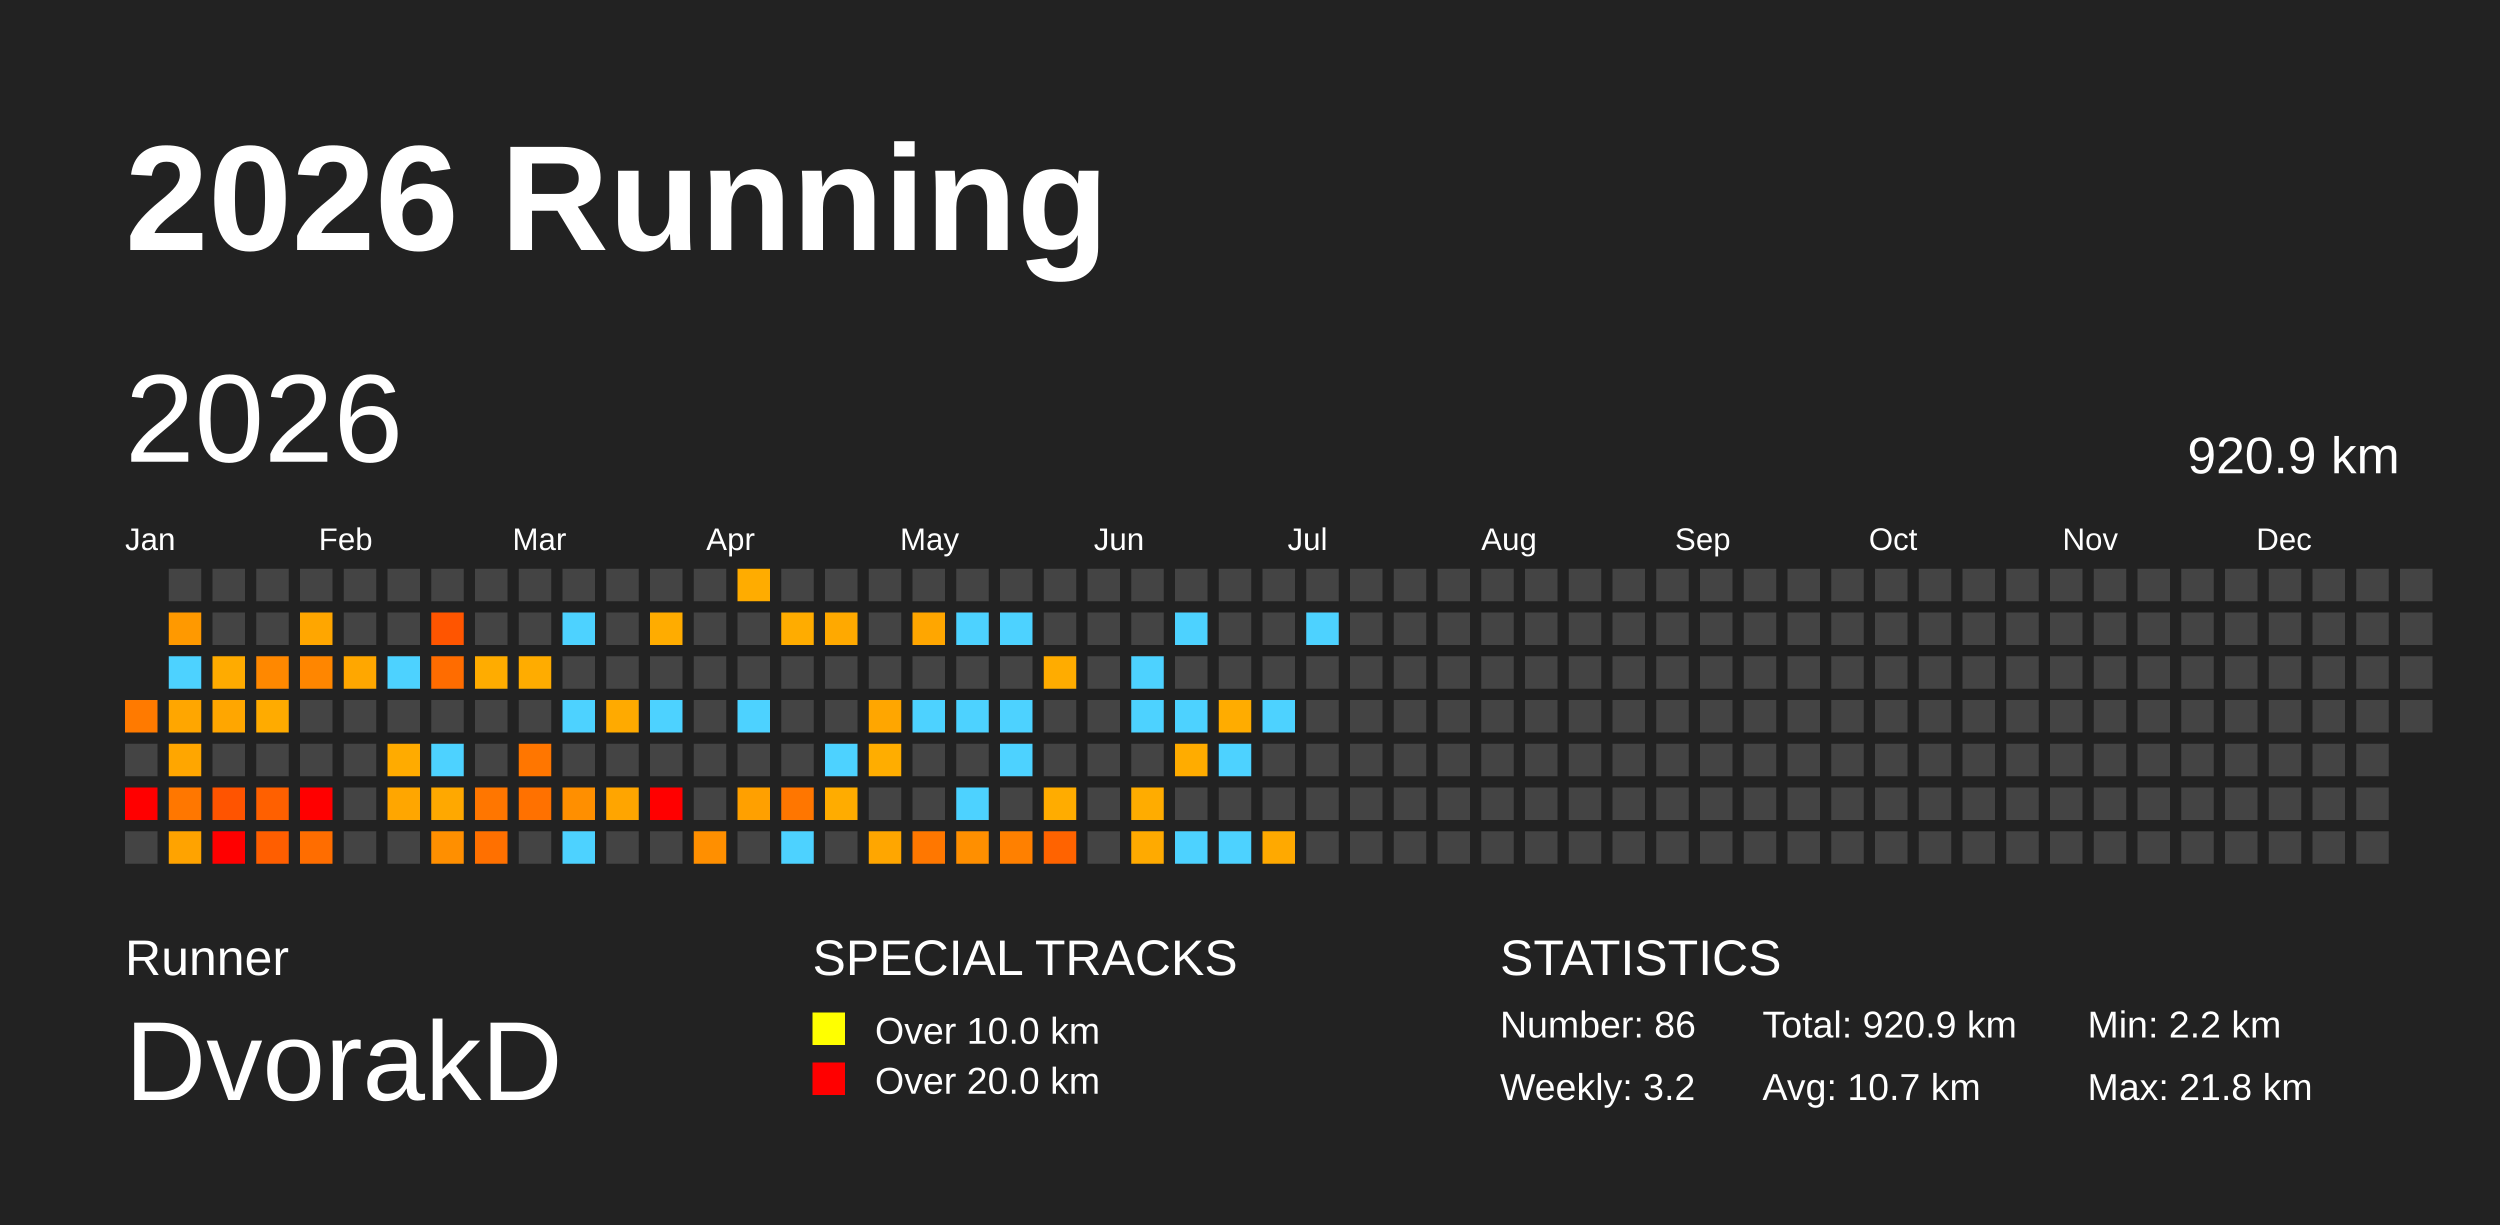
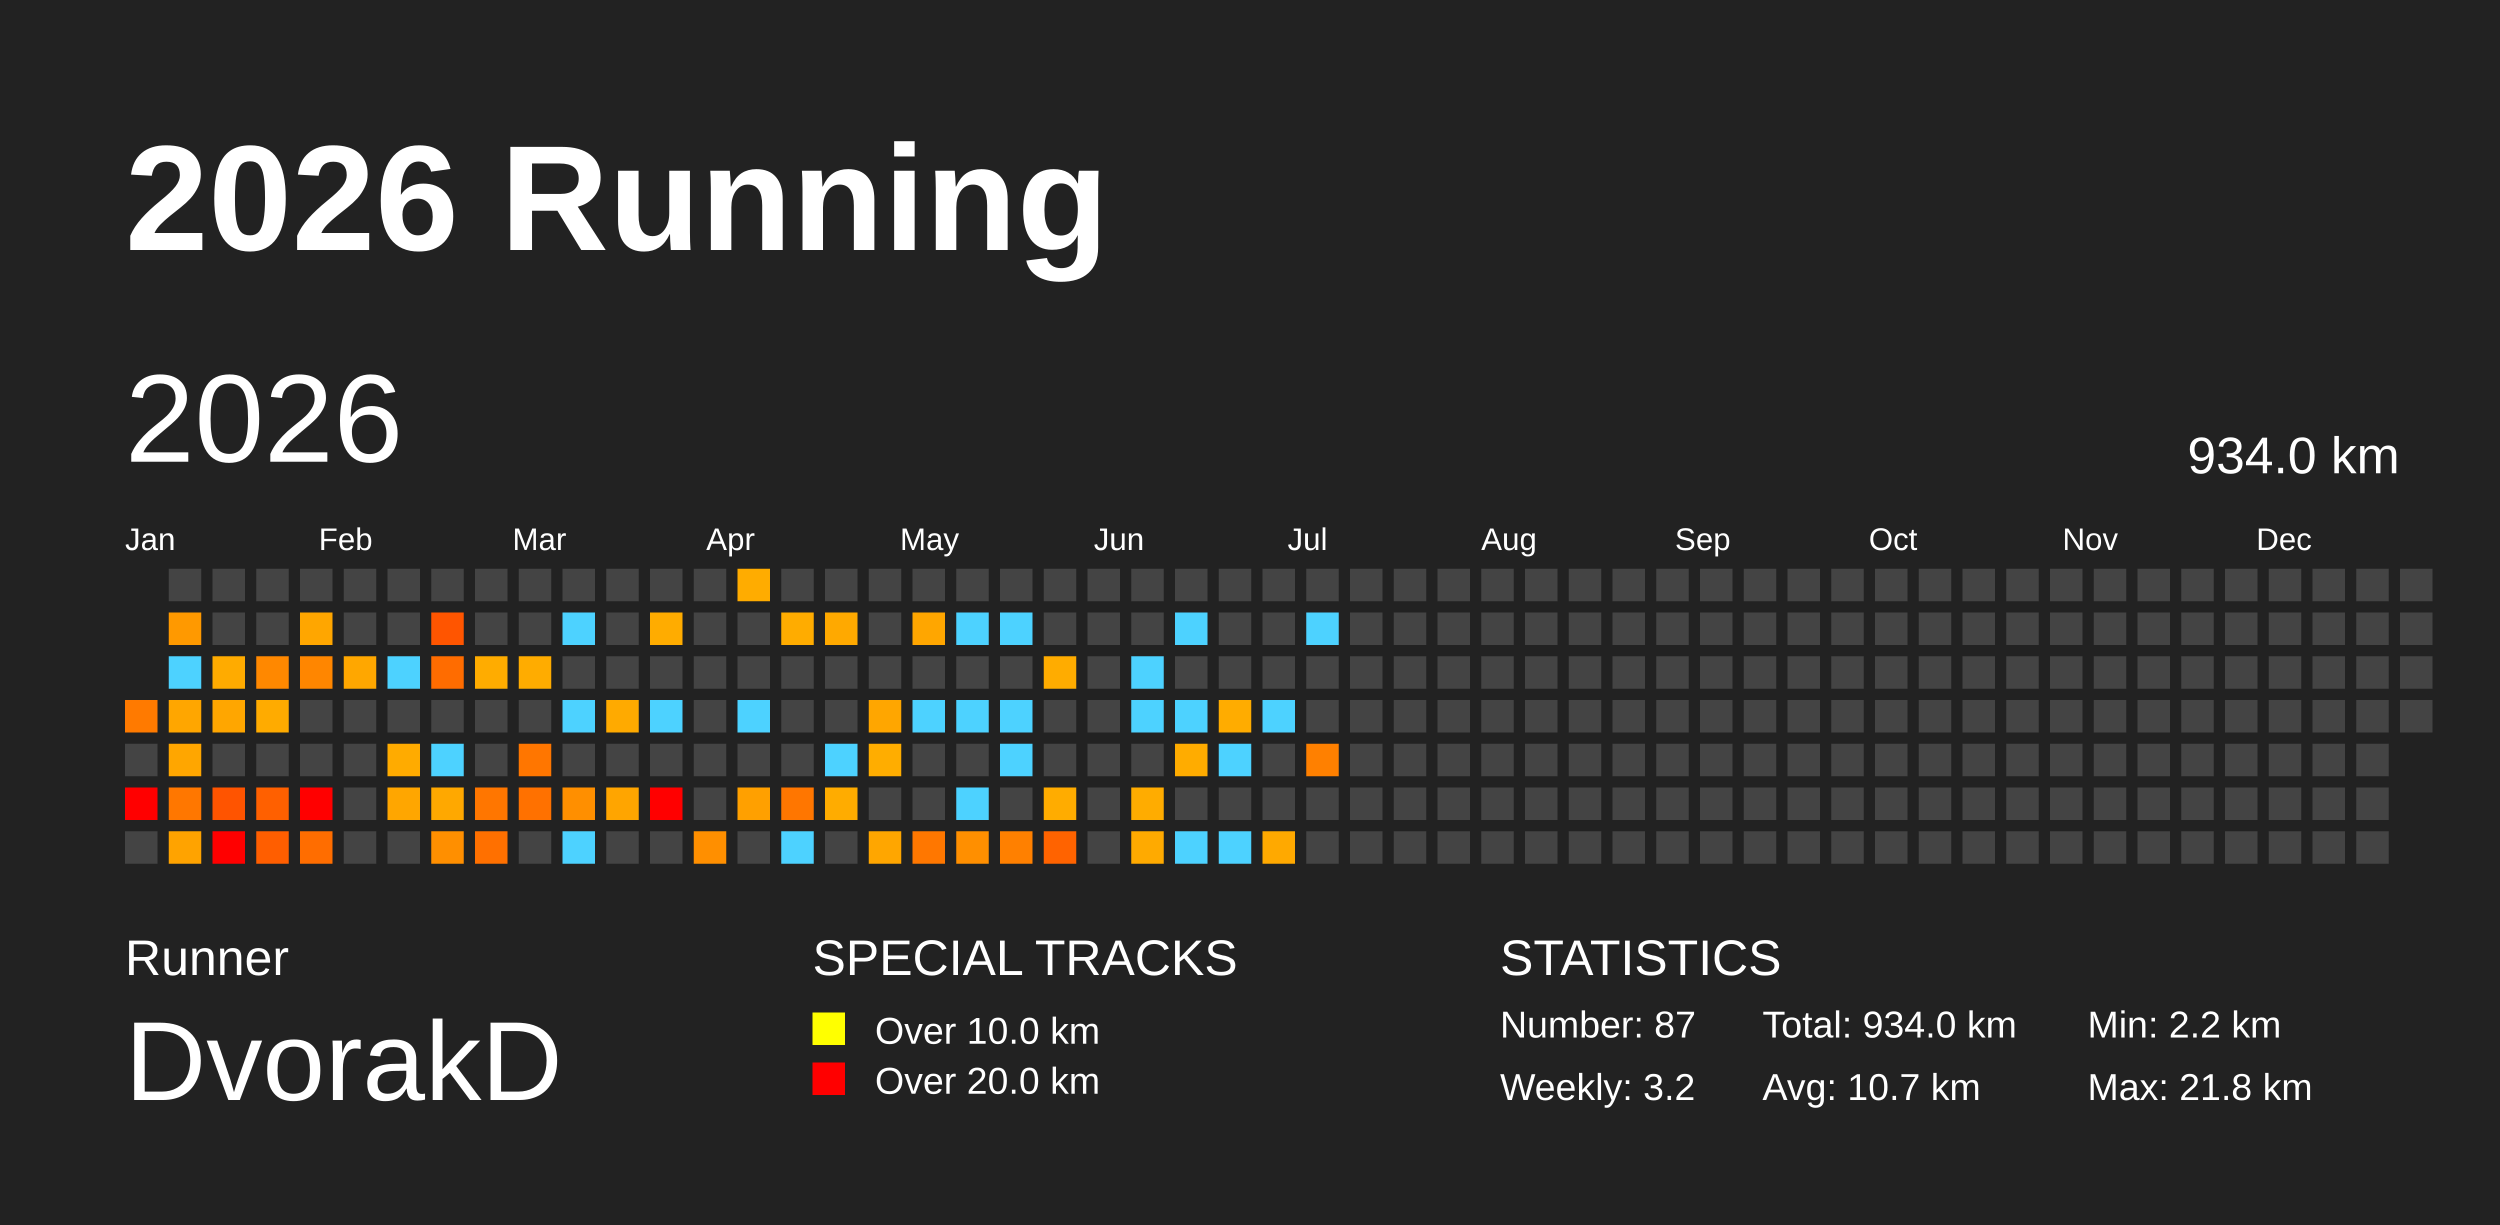
<svg xmlns="http://www.w3.org/2000/svg" baseProfile="full" height="98mm" version="1.1" viewBox="0,0,200,98" width="200mm">
  <defs />
  <rect fill="#222222" height="98" width="200" x="0" y="0" />
  <text fill="#FFFFFF" style="font-size:12px; font-family:Arial; font-weight:bold;" x="10" y="20">2026 Running</text>
  <text fill="#FFFFFF" style="font-size:4px; font-family:Arial" x="10" y="78">Runner</text>
  <text fill="#FFFFFF" style="font-size:9px; font-family:Arial" x="10" y="88">DvorakD</text>
  <text fill="#FFFFFF" style="font-size:4px; font-family:Arial" x="65" y="78">SPECIAL TRACKS</text>
  <rect fill="yellow" height="2.6" width="2.6" x="65" y="81" />
  <text fill="#FFFFFF" style="font-size:3px; font-family:Arial" x="70" y="83.5">Over 10.0 km</text>
  <rect fill="red" height="2.6" width="2.6" x="65" y="85" />
  <text fill="#FFFFFF" style="font-size:3px; font-family:Arial" x="70" y="87.5">Over 20.0 km</text>
  <text fill="#FFFFFF" style="font-size:4px; font-family:Arial" x="120" y="78">STATISTICS</text>
-   <text fill="#FFFFFF" style="font-size:3px; font-family:Arial" x="120" y="83">Number: 86</text>
+   <text fill="#FFFFFF" style="font-size:3px; font-family:Arial" x="120" y="83">Number: 87</text>
  <text fill="#FFFFFF" style="font-size:3px; font-family:Arial" x="120" y="88">Weekly: 3.2</text>
-   <text fill="#FFFFFF" style="font-size:3px; font-family:Arial" x="141" y="83">Total: 920.9 km</text>
+   <text fill="#FFFFFF" style="font-size:3px; font-family:Arial" x="141" y="83">Total: 934.0 km</text>
  <text fill="#FFFFFF" style="font-size:3px; font-family:Arial" x="141" y="88">Avg: 10.7 km</text>
  <text fill="#FFFFFF" style="font-size:3px; font-family:Arial" x="167" y="83">Min: 2.2 km</text>
  <text fill="#FFFFFF" style="font-size:3px; font-family:Arial" x="167" y="88">Max: 21.8 km</text>
  <text dominant-baseline="hanging" fill="#FFFFFF" style="font-size:10.0px; font-family:Arial;" x="10" y="30">2026</text>
-   <text dominant-baseline="hanging" fill="#FFFFFF" style="font-size:4.125px; font-family:Arial;" x="175" y="35">920.9 km</text>
+   <text dominant-baseline="hanging" fill="#FFFFFF" style="font-size:4.125px; font-family:Arial;" x="175" y="35">934.0 km</text>
  <text fill="#FFFFFF" style="font-size:2.5px; font-family:Arial" x="10.0" y="44">Jan</text>
  <text fill="#FFFFFF" style="font-size:2.5px; font-family:Arial" x="25.5" y="44">Feb</text>
  <text fill="#FFFFFF" style="font-size:2.5px; font-family:Arial" x="41.0" y="44">Mar</text>
  <text fill="#FFFFFF" style="font-size:2.5px; font-family:Arial" x="56.5" y="44">Apr</text>
  <text fill="#FFFFFF" style="font-size:2.5px; font-family:Arial" x="72.0" y="44">May</text>
  <text fill="#FFFFFF" style="font-size:2.5px; font-family:Arial" x="87.5" y="44">Jun</text>
  <text fill="#FFFFFF" style="font-size:2.5px; font-family:Arial" x="103.0" y="44">Jul</text>
  <text fill="#FFFFFF" style="font-size:2.5px; font-family:Arial" x="118.5" y="44">Aug</text>
  <text fill="#FFFFFF" style="font-size:2.5px; font-family:Arial" x="134.0" y="44">Sep</text>
  <text fill="#FFFFFF" style="font-size:2.5px; font-family:Arial" x="149.5" y="44">Oct</text>
  <text fill="#FFFFFF" style="font-size:2.5px; font-family:Arial" x="165.0" y="44">Nov</text>
  <text fill="#FFFFFF" style="font-size:2.5px; font-family:Arial" x="180.5" y="44">Dec</text>
  <rect fill="#ff7a00" height="2.6" width="2.6" x="10.0" y="56.0" />
  <rect fill="#444444" height="2.6" width="2.6" x="10.0" y="59.5" />
  <rect fill="red" height="2.6" width="2.6" x="10.0" y="63.0" />
  <rect fill="#444444" height="2.6" width="2.6" x="10.0" y="66.5" />
  <rect fill="#444444" height="2.6" width="2.6" x="13.5" y="45.5" />
  <rect fill="#ff9900" height="2.6" width="2.6" x="13.5" y="49.0" />
  <rect fill="#4dd2ff" height="2.6" width="2.6" x="13.5" y="52.5" />
  <rect fill="#ffa600" height="2.6" width="2.6" x="13.5" y="56.0" />
  <rect fill="#ffa600" height="2.6" width="2.6" x="13.5" y="59.5" />
  <rect fill="#ff7700" height="2.6" width="2.6" x="13.5" y="63.0" />
  <rect fill="#ffa300" height="2.6" width="2.6" x="13.5" y="66.5" />
  <rect fill="#444444" height="2.6" width="2.6" x="17.0" y="45.5" />
  <rect fill="#444444" height="2.6" width="2.6" x="17.0" y="49.0" />
  <rect fill="#ffab00" height="2.6" width="2.6" x="17.0" y="52.5" />
  <rect fill="#ffa600" height="2.6" width="2.6" x="17.0" y="56.0" />
  <rect fill="#444444" height="2.6" width="2.6" x="17.0" y="59.5" />
  <rect fill="#ff5400" height="2.6" width="2.6" x="17.0" y="63.0" />
  <rect fill="red" height="2.6" width="2.6" x="17.0" y="66.5" />
  <rect fill="#444444" height="2.6" width="2.6" x="20.5" y="45.5" />
  <rect fill="#444444" height="2.6" width="2.6" x="20.5" y="49.0" />
  <rect fill="#ff8800" height="2.6" width="2.6" x="20.5" y="52.5" />
  <rect fill="#ffab00" height="2.6" width="2.6" x="20.5" y="56.0" />
  <rect fill="#444444" height="2.6" width="2.6" x="20.5" y="59.5" />
  <rect fill="#ff6000" height="2.6" width="2.6" x="20.5" y="63.0" />
  <rect fill="#ff5e00" height="2.6" width="2.6" x="20.5" y="66.5" />
  <rect fill="#444444" height="2.6" width="2.6" x="24.0" y="45.5" />
  <rect fill="#ffa600" height="2.6" width="2.6" x="24.0" y="49.0" />
  <rect fill="#ff8600" height="2.6" width="2.6" x="24.0" y="52.5" />
  <rect fill="#444444" height="2.6" width="2.6" x="24.0" y="56.0" />
  <rect fill="#444444" height="2.6" width="2.6" x="24.0" y="59.5" />
  <rect fill="red" height="2.6" width="2.6" x="24.0" y="63.0" />
  <rect fill="#ff6d00" height="2.6" width="2.6" x="24.0" y="66.5" />
  <rect fill="#444444" height="2.6" width="2.6" x="27.5" y="45.5" />
  <rect fill="#444444" height="2.6" width="2.6" x="27.5" y="49.0" />
  <rect fill="#ffa700" height="2.6" width="2.6" x="27.5" y="52.5" />
  <rect fill="#444444" height="2.6" width="2.6" x="27.5" y="56.0" />
  <rect fill="#444444" height="2.6" width="2.6" x="27.5" y="59.5" />
  <rect fill="#444444" height="2.6" width="2.6" x="27.5" y="63.0" />
  <rect fill="#444444" height="2.6" width="2.6" x="27.5" y="66.5" />
  <rect fill="#444444" height="2.6" width="2.6" x="31.0" y="45.5" />
  <rect fill="#444444" height="2.6" width="2.6" x="31.0" y="49.0" />
  <rect fill="#4dd2ff" height="2.6" width="2.6" x="31.0" y="52.5" />
  <rect fill="#444444" height="2.6" width="2.6" x="31.0" y="56.0" />
  <rect fill="#ffab00" height="2.6" width="2.6" x="31.0" y="59.5" />
  <rect fill="#ffa600" height="2.6" width="2.6" x="31.0" y="63.0" />
  <rect fill="#444444" height="2.6" width="2.6" x="31.0" y="66.5" />
  <rect fill="#444444" height="2.6" width="2.6" x="34.5" y="45.5" />
  <rect fill="#ff5500" height="2.6" width="2.6" x="34.5" y="49.0" />
  <rect fill="#ff6c00" height="2.6" width="2.6" x="34.5" y="52.5" />
  <rect fill="#444444" height="2.6" width="2.6" x="34.5" y="56.0" />
  <rect fill="#4dd2ff" height="2.6" width="2.6" x="34.5" y="59.5" />
  <rect fill="#ffa800" height="2.6" width="2.6" x="34.5" y="63.0" />
  <rect fill="#ff8f00" height="2.6" width="2.6" x="34.5" y="66.5" />
  <rect fill="#444444" height="2.6" width="2.6" x="38.0" y="45.5" />
  <rect fill="#444444" height="2.6" width="2.6" x="38.0" y="49.0" />
  <rect fill="#ffac00" height="2.6" width="2.6" x="38.0" y="52.5" />
  <rect fill="#444444" height="2.6" width="2.6" x="38.0" y="56.0" />
  <rect fill="#444444" height="2.6" width="2.6" x="38.0" y="59.5" />
  <rect fill="#ff7600" height="2.6" width="2.6" x="38.0" y="63.0" />
  <rect fill="#ff7000" height="2.6" width="2.6" x="38.0" y="66.5" />
  <rect fill="#444444" height="2.6" width="2.6" x="41.5" y="45.5" />
  <rect fill="#444444" height="2.6" width="2.6" x="41.5" y="49.0" />
  <rect fill="#ffac00" height="2.6" width="2.6" x="41.5" y="52.5" />
  <rect fill="#444444" height="2.6" width="2.6" x="41.5" y="56.0" />
  <rect fill="#ff7600" height="2.6" width="2.6" x="41.5" y="59.5" />
  <rect fill="#ff7100" height="2.6" width="2.6" x="41.5" y="63.0" />
  <rect fill="#444444" height="2.6" width="2.6" x="41.5" y="66.5" />
  <rect fill="#444444" height="2.6" width="2.6" x="45.0" y="45.5" />
  <rect fill="#4dd2ff" height="2.6" width="2.6" x="45.0" y="49.0" />
  <rect fill="#444444" height="2.6" width="2.6" x="45.0" y="52.5" />
  <rect fill="#4dd2ff" height="2.6" width="2.6" x="45.0" y="56.0" />
  <rect fill="#444444" height="2.6" width="2.6" x="45.0" y="59.5" />
  <rect fill="#ff8f00" height="2.6" width="2.6" x="45.0" y="63.0" />
  <rect fill="#4dd2ff" height="2.6" width="2.6" x="45.0" y="66.5" />
  <rect fill="#444444" height="2.6" width="2.6" x="48.5" y="45.5" />
  <rect fill="#444444" height="2.6" width="2.6" x="48.5" y="49.0" />
  <rect fill="#444444" height="2.6" width="2.6" x="48.5" y="52.5" />
  <rect fill="#ffaa00" height="2.6" width="2.6" x="48.5" y="56.0" />
  <rect fill="#444444" height="2.6" width="2.6" x="48.5" y="59.5" />
  <rect fill="#ffa500" height="2.6" width="2.6" x="48.5" y="63.0" />
  <rect fill="#444444" height="2.6" width="2.6" x="48.5" y="66.5" />
  <rect fill="#444444" height="2.6" width="2.6" x="52.0" y="45.5" />
  <rect fill="#ffac00" height="2.6" width="2.6" x="52.0" y="49.0" />
  <rect fill="#444444" height="2.6" width="2.6" x="52.0" y="52.5" />
  <rect fill="#4dd2ff" height="2.6" width="2.6" x="52.0" y="56.0" />
  <rect fill="#444444" height="2.6" width="2.6" x="52.0" y="59.5" />
  <rect fill="red" height="2.6" width="2.6" x="52.0" y="63.0" />
  <rect fill="#444444" height="2.6" width="2.6" x="52.0" y="66.5" />
  <rect fill="#444444" height="2.6" width="2.6" x="55.5" y="45.5" />
  <rect fill="#444444" height="2.6" width="2.6" x="55.5" y="49.0" />
  <rect fill="#444444" height="2.6" width="2.6" x="55.5" y="52.5" />
  <rect fill="#444444" height="2.6" width="2.6" x="55.5" y="56.0" />
  <rect fill="#444444" height="2.6" width="2.6" x="55.5" y="59.5" />
  <rect fill="#444444" height="2.6" width="2.6" x="55.5" y="63.0" />
  <rect fill="#ff8f00" height="2.6" width="2.6" x="55.5" y="66.5" />
  <rect fill="#ffac00" height="2.6" width="2.6" x="59.0" y="45.5" />
  <rect fill="#444444" height="2.6" width="2.6" x="59.0" y="49.0" />
  <rect fill="#444444" height="2.6" width="2.6" x="59.0" y="52.5" />
  <rect fill="#4dd2ff" height="2.6" width="2.6" x="59.0" y="56.0" />
  <rect fill="#444444" height="2.6" width="2.6" x="59.0" y="59.5" />
  <rect fill="#ffa000" height="2.6" width="2.6" x="59.0" y="63.0" />
  <rect fill="#444444" height="2.6" width="2.6" x="59.0" y="66.5" />
  <rect fill="#444444" height="2.6" width="2.6" x="62.5" y="45.5" />
  <rect fill="#ffac00" height="2.6" width="2.6" x="62.5" y="49.0" />
  <rect fill="#444444" height="2.6" width="2.6" x="62.5" y="52.5" />
  <rect fill="#444444" height="2.6" width="2.6" x="62.5" y="56.0" />
  <rect fill="#444444" height="2.6" width="2.6" x="62.5" y="59.5" />
  <rect fill="#ff7600" height="2.6" width="2.6" x="62.5" y="63.0" />
  <rect fill="#4dd2ff" height="2.6" width="2.6" x="62.5" y="66.5" />
  <rect fill="#444444" height="2.6" width="2.6" x="66.0" y="45.5" />
  <rect fill="#ffa900" height="2.6" width="2.6" x="66.0" y="49.0" />
  <rect fill="#444444" height="2.6" width="2.6" x="66.0" y="52.5" />
  <rect fill="#444444" height="2.6" width="2.6" x="66.0" y="56.0" />
  <rect fill="#4dd2ff" height="2.6" width="2.6" x="66.0" y="59.5" />
  <rect fill="#ffac00" height="2.6" width="2.6" x="66.0" y="63.0" />
  <rect fill="#444444" height="2.6" width="2.6" x="66.0" y="66.5" />
  <rect fill="#444444" height="2.6" width="2.6" x="69.5" y="45.5" />
  <rect fill="#444444" height="2.6" width="2.6" x="69.5" y="49.0" />
  <rect fill="#444444" height="2.6" width="2.6" x="69.5" y="52.5" />
  <rect fill="#ffa600" height="2.6" width="2.6" x="69.5" y="56.0" />
  <rect fill="#ffad00" height="2.6" width="2.6" x="69.5" y="59.5" />
  <rect fill="#444444" height="2.6" width="2.6" x="69.5" y="63.0" />
  <rect fill="#ffa600" height="2.6" width="2.6" x="69.5" y="66.5" />
  <rect fill="#444444" height="2.6" width="2.6" x="73.0" y="45.5" />
  <rect fill="#ffa600" height="2.6" width="2.6" x="73.0" y="49.0" />
  <rect fill="#444444" height="2.6" width="2.6" x="73.0" y="52.5" />
  <rect fill="#4dd2ff" height="2.6" width="2.6" x="73.0" y="56.0" />
  <rect fill="#444444" height="2.6" width="2.6" x="73.0" y="59.5" />
  <rect fill="#444444" height="2.6" width="2.6" x="73.0" y="63.0" />
  <rect fill="#ff7700" height="2.6" width="2.6" x="73.0" y="66.5" />
  <rect fill="#444444" height="2.6" width="2.6" x="76.5" y="45.5" />
  <rect fill="#4dd2ff" height="2.6" width="2.6" x="76.5" y="49.0" />
  <rect fill="#444444" height="2.6" width="2.6" x="76.5" y="52.5" />
  <rect fill="#4dd2ff" height="2.6" width="2.6" x="76.5" y="56.0" />
  <rect fill="#444444" height="2.6" width="2.6" x="76.5" y="59.5" />
  <rect fill="#4dd2ff" height="2.6" width="2.6" x="76.5" y="63.0" />
  <rect fill="#ff8f00" height="2.6" width="2.6" x="76.5" y="66.5" />
  <rect fill="#444444" height="2.6" width="2.6" x="80.0" y="45.5" />
  <rect fill="#4dd2ff" height="2.6" width="2.6" x="80.0" y="49.0" />
  <rect fill="#444444" height="2.6" width="2.6" x="80.0" y="52.5" />
  <rect fill="#4dd2ff" height="2.6" width="2.6" x="80.0" y="56.0" />
  <rect fill="#4dd2ff" height="2.6" width="2.6" x="80.0" y="59.5" />
  <rect fill="#444444" height="2.6" width="2.6" x="80.0" y="63.0" />
  <rect fill="#ff8000" height="2.6" width="2.6" x="80.0" y="66.5" />
  <rect fill="#444444" height="2.6" width="2.6" x="83.5" y="45.5" />
  <rect fill="#444444" height="2.6" width="2.6" x="83.5" y="49.0" />
  <rect fill="#ffac00" height="2.6" width="2.6" x="83.5" y="52.5" />
  <rect fill="#444444" height="2.6" width="2.6" x="83.5" y="56.0" />
  <rect fill="#444444" height="2.6" width="2.6" x="83.5" y="59.5" />
  <rect fill="#ffac00" height="2.6" width="2.6" x="83.5" y="63.0" />
  <rect fill="#ff6300" height="2.6" width="2.6" x="83.5" y="66.5" />
  <rect fill="#444444" height="2.6" width="2.6" x="87.0" y="45.5" />
  <rect fill="#444444" height="2.6" width="2.6" x="87.0" y="49.0" />
  <rect fill="#444444" height="2.6" width="2.6" x="87.0" y="52.5" />
  <rect fill="#444444" height="2.6" width="2.6" x="87.0" y="56.0" />
  <rect fill="#444444" height="2.6" width="2.6" x="87.0" y="59.5" />
  <rect fill="#444444" height="2.6" width="2.6" x="87.0" y="63.0" />
  <rect fill="#444444" height="2.6" width="2.6" x="87.0" y="66.5" />
  <rect fill="#444444" height="2.6" width="2.6" x="90.5" y="45.5" />
  <rect fill="#444444" height="2.6" width="2.6" x="90.5" y="49.0" />
  <rect fill="#4dd2ff" height="2.6" width="2.6" x="90.5" y="52.5" />
  <rect fill="#4dd2ff" height="2.6" width="2.6" x="90.5" y="56.0" />
  <rect fill="#444444" height="2.6" width="2.6" x="90.5" y="59.5" />
  <rect fill="#ffac00" height="2.6" width="2.6" x="90.5" y="63.0" />
  <rect fill="#ffaa00" height="2.6" width="2.6" x="90.5" y="66.5" />
  <rect fill="#444444" height="2.6" width="2.6" x="94.0" y="45.5" />
  <rect fill="#4dd2ff" height="2.6" width="2.6" x="94.0" y="49.0" />
  <rect fill="#444444" height="2.6" width="2.6" x="94.0" y="52.5" />
  <rect fill="#4dd2ff" height="2.6" width="2.6" x="94.0" y="56.0" />
  <rect fill="#ffac00" height="2.6" width="2.6" x="94.0" y="59.5" />
  <rect fill="#444444" height="2.6" width="2.6" x="94.0" y="63.0" />
  <rect fill="#4dd2ff" height="2.6" width="2.6" x="94.0" y="66.5" />
  <rect fill="#444444" height="2.6" width="2.6" x="97.5" y="45.5" />
  <rect fill="#444444" height="2.6" width="2.6" x="97.5" y="49.0" />
  <rect fill="#444444" height="2.6" width="2.6" x="97.5" y="52.5" />
  <rect fill="#ffac00" height="2.6" width="2.6" x="97.5" y="56.0" />
  <rect fill="#4dd2ff" height="2.6" width="2.6" x="97.5" y="59.5" />
  <rect fill="#444444" height="2.6" width="2.6" x="97.5" y="63.0" />
  <rect fill="#4dd2ff" height="2.6" width="2.6" x="97.5" y="66.5" />
  <rect fill="#444444" height="2.6" width="2.6" x="101.0" y="45.5" />
  <rect fill="#444444" height="2.6" width="2.6" x="101.0" y="49.0" />
  <rect fill="#444444" height="2.6" width="2.6" x="101.0" y="52.5" />
  <rect fill="#4dd2ff" height="2.6" width="2.6" x="101.0" y="56.0" />
  <rect fill="#444444" height="2.6" width="2.6" x="101.0" y="59.5" />
  <rect fill="#444444" height="2.6" width="2.6" x="101.0" y="63.0" />
  <rect fill="#ffa900" height="2.6" width="2.6" x="101.0" y="66.5" />
  <rect fill="#444444" height="2.6" width="2.6" x="104.5" y="45.5" />
  <rect fill="#4dd2ff" height="2.6" width="2.6" x="104.5" y="49.0" />
  <rect fill="#444444" height="2.6" width="2.6" x="104.5" y="52.5" />
  <rect fill="#444444" height="2.6" width="2.6" x="104.5" y="56.0" />
-   <rect fill="#444444" height="2.6" width="2.6" x="104.5" y="59.5" />
+   <rect fill="#ff8000" height="2.6" width="2.6" x="104.5" y="59.5" />
  <rect fill="#444444" height="2.6" width="2.6" x="104.5" y="63.0" />
  <rect fill="#444444" height="2.6" width="2.6" x="104.5" y="66.5" />
  <rect fill="#444444" height="2.6" width="2.6" x="108.0" y="45.5" />
  <rect fill="#444444" height="2.6" width="2.6" x="108.0" y="49.0" />
  <rect fill="#444444" height="2.6" width="2.6" x="108.0" y="52.5" />
  <rect fill="#444444" height="2.6" width="2.6" x="108.0" y="56.0" />
  <rect fill="#444444" height="2.6" width="2.6" x="108.0" y="59.5" />
  <rect fill="#444444" height="2.6" width="2.6" x="108.0" y="63.0" />
  <rect fill="#444444" height="2.6" width="2.6" x="108.0" y="66.5" />
  <rect fill="#444444" height="2.6" width="2.6" x="111.5" y="45.5" />
  <rect fill="#444444" height="2.6" width="2.6" x="111.5" y="49.0" />
  <rect fill="#444444" height="2.6" width="2.6" x="111.5" y="52.5" />
  <rect fill="#444444" height="2.6" width="2.6" x="111.5" y="56.0" />
  <rect fill="#444444" height="2.6" width="2.6" x="111.5" y="59.5" />
  <rect fill="#444444" height="2.6" width="2.6" x="111.5" y="63.0" />
  <rect fill="#444444" height="2.6" width="2.6" x="111.5" y="66.5" />
  <rect fill="#444444" height="2.6" width="2.6" x="115.0" y="45.5" />
  <rect fill="#444444" height="2.6" width="2.6" x="115.0" y="49.0" />
  <rect fill="#444444" height="2.6" width="2.6" x="115.0" y="52.5" />
  <rect fill="#444444" height="2.6" width="2.6" x="115.0" y="56.0" />
  <rect fill="#444444" height="2.6" width="2.6" x="115.0" y="59.5" />
  <rect fill="#444444" height="2.6" width="2.6" x="115.0" y="63.0" />
  <rect fill="#444444" height="2.6" width="2.6" x="115.0" y="66.5" />
  <rect fill="#444444" height="2.6" width="2.6" x="118.5" y="45.5" />
  <rect fill="#444444" height="2.6" width="2.6" x="118.5" y="49.0" />
  <rect fill="#444444" height="2.6" width="2.6" x="118.5" y="52.5" />
  <rect fill="#444444" height="2.6" width="2.6" x="118.5" y="56.0" />
  <rect fill="#444444" height="2.6" width="2.6" x="118.5" y="59.5" />
  <rect fill="#444444" height="2.6" width="2.6" x="118.5" y="63.0" />
  <rect fill="#444444" height="2.6" width="2.6" x="118.5" y="66.5" />
  <rect fill="#444444" height="2.6" width="2.6" x="122.0" y="45.5" />
  <rect fill="#444444" height="2.6" width="2.6" x="122.0" y="49.0" />
  <rect fill="#444444" height="2.6" width="2.6" x="122.0" y="52.5" />
  <rect fill="#444444" height="2.6" width="2.6" x="122.0" y="56.0" />
  <rect fill="#444444" height="2.6" width="2.6" x="122.0" y="59.5" />
  <rect fill="#444444" height="2.6" width="2.6" x="122.0" y="63.0" />
  <rect fill="#444444" height="2.6" width="2.6" x="122.0" y="66.5" />
  <rect fill="#444444" height="2.6" width="2.6" x="125.5" y="45.5" />
  <rect fill="#444444" height="2.6" width="2.6" x="125.5" y="49.0" />
  <rect fill="#444444" height="2.6" width="2.6" x="125.5" y="52.5" />
  <rect fill="#444444" height="2.6" width="2.6" x="125.5" y="56.0" />
  <rect fill="#444444" height="2.6" width="2.6" x="125.5" y="59.5" />
  <rect fill="#444444" height="2.6" width="2.6" x="125.5" y="63.0" />
  <rect fill="#444444" height="2.6" width="2.6" x="125.5" y="66.5" />
  <rect fill="#444444" height="2.6" width="2.6" x="129.0" y="45.5" />
  <rect fill="#444444" height="2.6" width="2.6" x="129.0" y="49.0" />
  <rect fill="#444444" height="2.6" width="2.6" x="129.0" y="52.5" />
  <rect fill="#444444" height="2.6" width="2.6" x="129.0" y="56.0" />
  <rect fill="#444444" height="2.6" width="2.6" x="129.0" y="59.5" />
  <rect fill="#444444" height="2.6" width="2.6" x="129.0" y="63.0" />
  <rect fill="#444444" height="2.6" width="2.6" x="129.0" y="66.5" />
  <rect fill="#444444" height="2.6" width="2.6" x="132.5" y="45.5" />
  <rect fill="#444444" height="2.6" width="2.6" x="132.5" y="49.0" />
  <rect fill="#444444" height="2.6" width="2.6" x="132.5" y="52.5" />
  <rect fill="#444444" height="2.6" width="2.6" x="132.5" y="56.0" />
  <rect fill="#444444" height="2.6" width="2.6" x="132.5" y="59.5" />
  <rect fill="#444444" height="2.6" width="2.6" x="132.5" y="63.0" />
  <rect fill="#444444" height="2.6" width="2.6" x="132.5" y="66.5" />
  <rect fill="#444444" height="2.6" width="2.6" x="136.0" y="45.5" />
  <rect fill="#444444" height="2.6" width="2.6" x="136.0" y="49.0" />
  <rect fill="#444444" height="2.6" width="2.6" x="136.0" y="52.5" />
  <rect fill="#444444" height="2.6" width="2.6" x="136.0" y="56.0" />
  <rect fill="#444444" height="2.6" width="2.6" x="136.0" y="59.5" />
  <rect fill="#444444" height="2.6" width="2.6" x="136.0" y="63.0" />
  <rect fill="#444444" height="2.6" width="2.6" x="136.0" y="66.5" />
  <rect fill="#444444" height="2.6" width="2.6" x="139.5" y="45.5" />
  <rect fill="#444444" height="2.6" width="2.6" x="139.5" y="49.0" />
  <rect fill="#444444" height="2.6" width="2.6" x="139.5" y="52.5" />
  <rect fill="#444444" height="2.6" width="2.6" x="139.5" y="56.0" />
  <rect fill="#444444" height="2.6" width="2.6" x="139.5" y="59.5" />
  <rect fill="#444444" height="2.6" width="2.6" x="139.5" y="63.0" />
  <rect fill="#444444" height="2.6" width="2.6" x="139.5" y="66.5" />
  <rect fill="#444444" height="2.6" width="2.6" x="143.0" y="45.5" />
  <rect fill="#444444" height="2.6" width="2.6" x="143.0" y="49.0" />
  <rect fill="#444444" height="2.6" width="2.6" x="143.0" y="52.5" />
  <rect fill="#444444" height="2.6" width="2.6" x="143.0" y="56.0" />
  <rect fill="#444444" height="2.6" width="2.6" x="143.0" y="59.5" />
  <rect fill="#444444" height="2.6" width="2.6" x="143.0" y="63.0" />
  <rect fill="#444444" height="2.6" width="2.6" x="143.0" y="66.5" />
  <rect fill="#444444" height="2.6" width="2.6" x="146.5" y="45.5" />
  <rect fill="#444444" height="2.6" width="2.6" x="146.5" y="49.0" />
  <rect fill="#444444" height="2.6" width="2.6" x="146.5" y="52.5" />
  <rect fill="#444444" height="2.6" width="2.6" x="146.5" y="56.0" />
  <rect fill="#444444" height="2.6" width="2.6" x="146.5" y="59.5" />
  <rect fill="#444444" height="2.6" width="2.6" x="146.5" y="63.0" />
  <rect fill="#444444" height="2.6" width="2.6" x="146.5" y="66.5" />
  <rect fill="#444444" height="2.6" width="2.6" x="150.0" y="45.5" />
  <rect fill="#444444" height="2.6" width="2.6" x="150.0" y="49.0" />
  <rect fill="#444444" height="2.6" width="2.6" x="150.0" y="52.5" />
  <rect fill="#444444" height="2.6" width="2.6" x="150.0" y="56.0" />
  <rect fill="#444444" height="2.6" width="2.6" x="150.0" y="59.5" />
  <rect fill="#444444" height="2.6" width="2.6" x="150.0" y="63.0" />
  <rect fill="#444444" height="2.6" width="2.6" x="150.0" y="66.5" />
  <rect fill="#444444" height="2.6" width="2.6" x="153.5" y="45.5" />
  <rect fill="#444444" height="2.6" width="2.6" x="153.5" y="49.0" />
  <rect fill="#444444" height="2.6" width="2.6" x="153.5" y="52.5" />
  <rect fill="#444444" height="2.6" width="2.6" x="153.5" y="56.0" />
  <rect fill="#444444" height="2.6" width="2.6" x="153.5" y="59.5" />
  <rect fill="#444444" height="2.6" width="2.6" x="153.5" y="63.0" />
  <rect fill="#444444" height="2.6" width="2.6" x="153.5" y="66.5" />
  <rect fill="#444444" height="2.6" width="2.6" x="157.0" y="45.5" />
  <rect fill="#444444" height="2.6" width="2.6" x="157.0" y="49.0" />
  <rect fill="#444444" height="2.6" width="2.6" x="157.0" y="52.5" />
  <rect fill="#444444" height="2.6" width="2.6" x="157.0" y="56.0" />
  <rect fill="#444444" height="2.6" width="2.6" x="157.0" y="59.5" />
  <rect fill="#444444" height="2.6" width="2.6" x="157.0" y="63.0" />
  <rect fill="#444444" height="2.6" width="2.6" x="157.0" y="66.5" />
  <rect fill="#444444" height="2.6" width="2.6" x="160.5" y="45.5" />
  <rect fill="#444444" height="2.6" width="2.6" x="160.5" y="49.0" />
  <rect fill="#444444" height="2.6" width="2.6" x="160.5" y="52.5" />
  <rect fill="#444444" height="2.6" width="2.6" x="160.5" y="56.0" />
  <rect fill="#444444" height="2.6" width="2.6" x="160.5" y="59.5" />
  <rect fill="#444444" height="2.6" width="2.6" x="160.5" y="63.0" />
  <rect fill="#444444" height="2.6" width="2.6" x="160.5" y="66.5" />
  <rect fill="#444444" height="2.6" width="2.6" x="164.0" y="45.5" />
  <rect fill="#444444" height="2.6" width="2.6" x="164.0" y="49.0" />
  <rect fill="#444444" height="2.6" width="2.6" x="164.0" y="52.5" />
  <rect fill="#444444" height="2.6" width="2.6" x="164.0" y="56.0" />
  <rect fill="#444444" height="2.6" width="2.6" x="164.0" y="59.5" />
  <rect fill="#444444" height="2.6" width="2.6" x="164.0" y="63.0" />
  <rect fill="#444444" height="2.6" width="2.6" x="164.0" y="66.5" />
  <rect fill="#444444" height="2.6" width="2.6" x="167.5" y="45.5" />
  <rect fill="#444444" height="2.6" width="2.6" x="167.5" y="49.0" />
  <rect fill="#444444" height="2.6" width="2.6" x="167.5" y="52.5" />
  <rect fill="#444444" height="2.6" width="2.6" x="167.5" y="56.0" />
  <rect fill="#444444" height="2.6" width="2.6" x="167.5" y="59.5" />
  <rect fill="#444444" height="2.6" width="2.6" x="167.5" y="63.0" />
  <rect fill="#444444" height="2.6" width="2.6" x="167.5" y="66.5" />
  <rect fill="#444444" height="2.6" width="2.6" x="171.0" y="45.5" />
  <rect fill="#444444" height="2.6" width="2.6" x="171.0" y="49.0" />
  <rect fill="#444444" height="2.6" width="2.6" x="171.0" y="52.5" />
  <rect fill="#444444" height="2.6" width="2.6" x="171.0" y="56.0" />
  <rect fill="#444444" height="2.6" width="2.6" x="171.0" y="59.5" />
  <rect fill="#444444" height="2.6" width="2.6" x="171.0" y="63.0" />
  <rect fill="#444444" height="2.6" width="2.6" x="171.0" y="66.5" />
  <rect fill="#444444" height="2.6" width="2.6" x="174.5" y="45.5" />
  <rect fill="#444444" height="2.6" width="2.6" x="174.5" y="49.0" />
  <rect fill="#444444" height="2.6" width="2.6" x="174.5" y="52.5" />
  <rect fill="#444444" height="2.6" width="2.6" x="174.5" y="56.0" />
  <rect fill="#444444" height="2.6" width="2.6" x="174.5" y="59.5" />
  <rect fill="#444444" height="2.6" width="2.6" x="174.5" y="63.0" />
  <rect fill="#444444" height="2.6" width="2.6" x="174.5" y="66.5" />
  <rect fill="#444444" height="2.6" width="2.6" x="178.0" y="45.5" />
  <rect fill="#444444" height="2.6" width="2.6" x="178.0" y="49.0" />
  <rect fill="#444444" height="2.6" width="2.6" x="178.0" y="52.5" />
  <rect fill="#444444" height="2.6" width="2.6" x="178.0" y="56.0" />
  <rect fill="#444444" height="2.6" width="2.6" x="178.0" y="59.5" />
  <rect fill="#444444" height="2.6" width="2.6" x="178.0" y="63.0" />
  <rect fill="#444444" height="2.6" width="2.6" x="178.0" y="66.5" />
  <rect fill="#444444" height="2.6" width="2.6" x="181.5" y="45.5" />
  <rect fill="#444444" height="2.6" width="2.6" x="181.5" y="49.0" />
  <rect fill="#444444" height="2.6" width="2.6" x="181.5" y="52.5" />
  <rect fill="#444444" height="2.6" width="2.6" x="181.5" y="56.0" />
  <rect fill="#444444" height="2.6" width="2.6" x="181.5" y="59.5" />
  <rect fill="#444444" height="2.6" width="2.6" x="181.5" y="63.0" />
  <rect fill="#444444" height="2.6" width="2.6" x="181.5" y="66.5" />
  <rect fill="#444444" height="2.6" width="2.6" x="185.0" y="45.5" />
  <rect fill="#444444" height="2.6" width="2.6" x="185.0" y="49.0" />
  <rect fill="#444444" height="2.6" width="2.6" x="185.0" y="52.5" />
  <rect fill="#444444" height="2.6" width="2.6" x="185.0" y="56.0" />
  <rect fill="#444444" height="2.6" width="2.6" x="185.0" y="59.5" />
  <rect fill="#444444" height="2.6" width="2.6" x="185.0" y="63.0" />
  <rect fill="#444444" height="2.6" width="2.6" x="185.0" y="66.5" />
  <rect fill="#444444" height="2.6" width="2.6" x="188.5" y="45.5" />
  <rect fill="#444444" height="2.6" width="2.6" x="188.5" y="49.0" />
  <rect fill="#444444" height="2.6" width="2.6" x="188.5" y="52.5" />
  <rect fill="#444444" height="2.6" width="2.6" x="188.5" y="56.0" />
  <rect fill="#444444" height="2.6" width="2.6" x="188.5" y="59.5" />
  <rect fill="#444444" height="2.6" width="2.6" x="188.5" y="63.0" />
  <rect fill="#444444" height="2.6" width="2.6" x="188.5" y="66.5" />
  <rect fill="#444444" height="2.6" width="2.6" x="192.0" y="45.5" />
  <rect fill="#444444" height="2.6" width="2.6" x="192.0" y="49.0" />
  <rect fill="#444444" height="2.6" width="2.6" x="192.0" y="52.5" />
  <rect fill="#444444" height="2.6" width="2.6" x="192.0" y="56.0" />
</svg>
